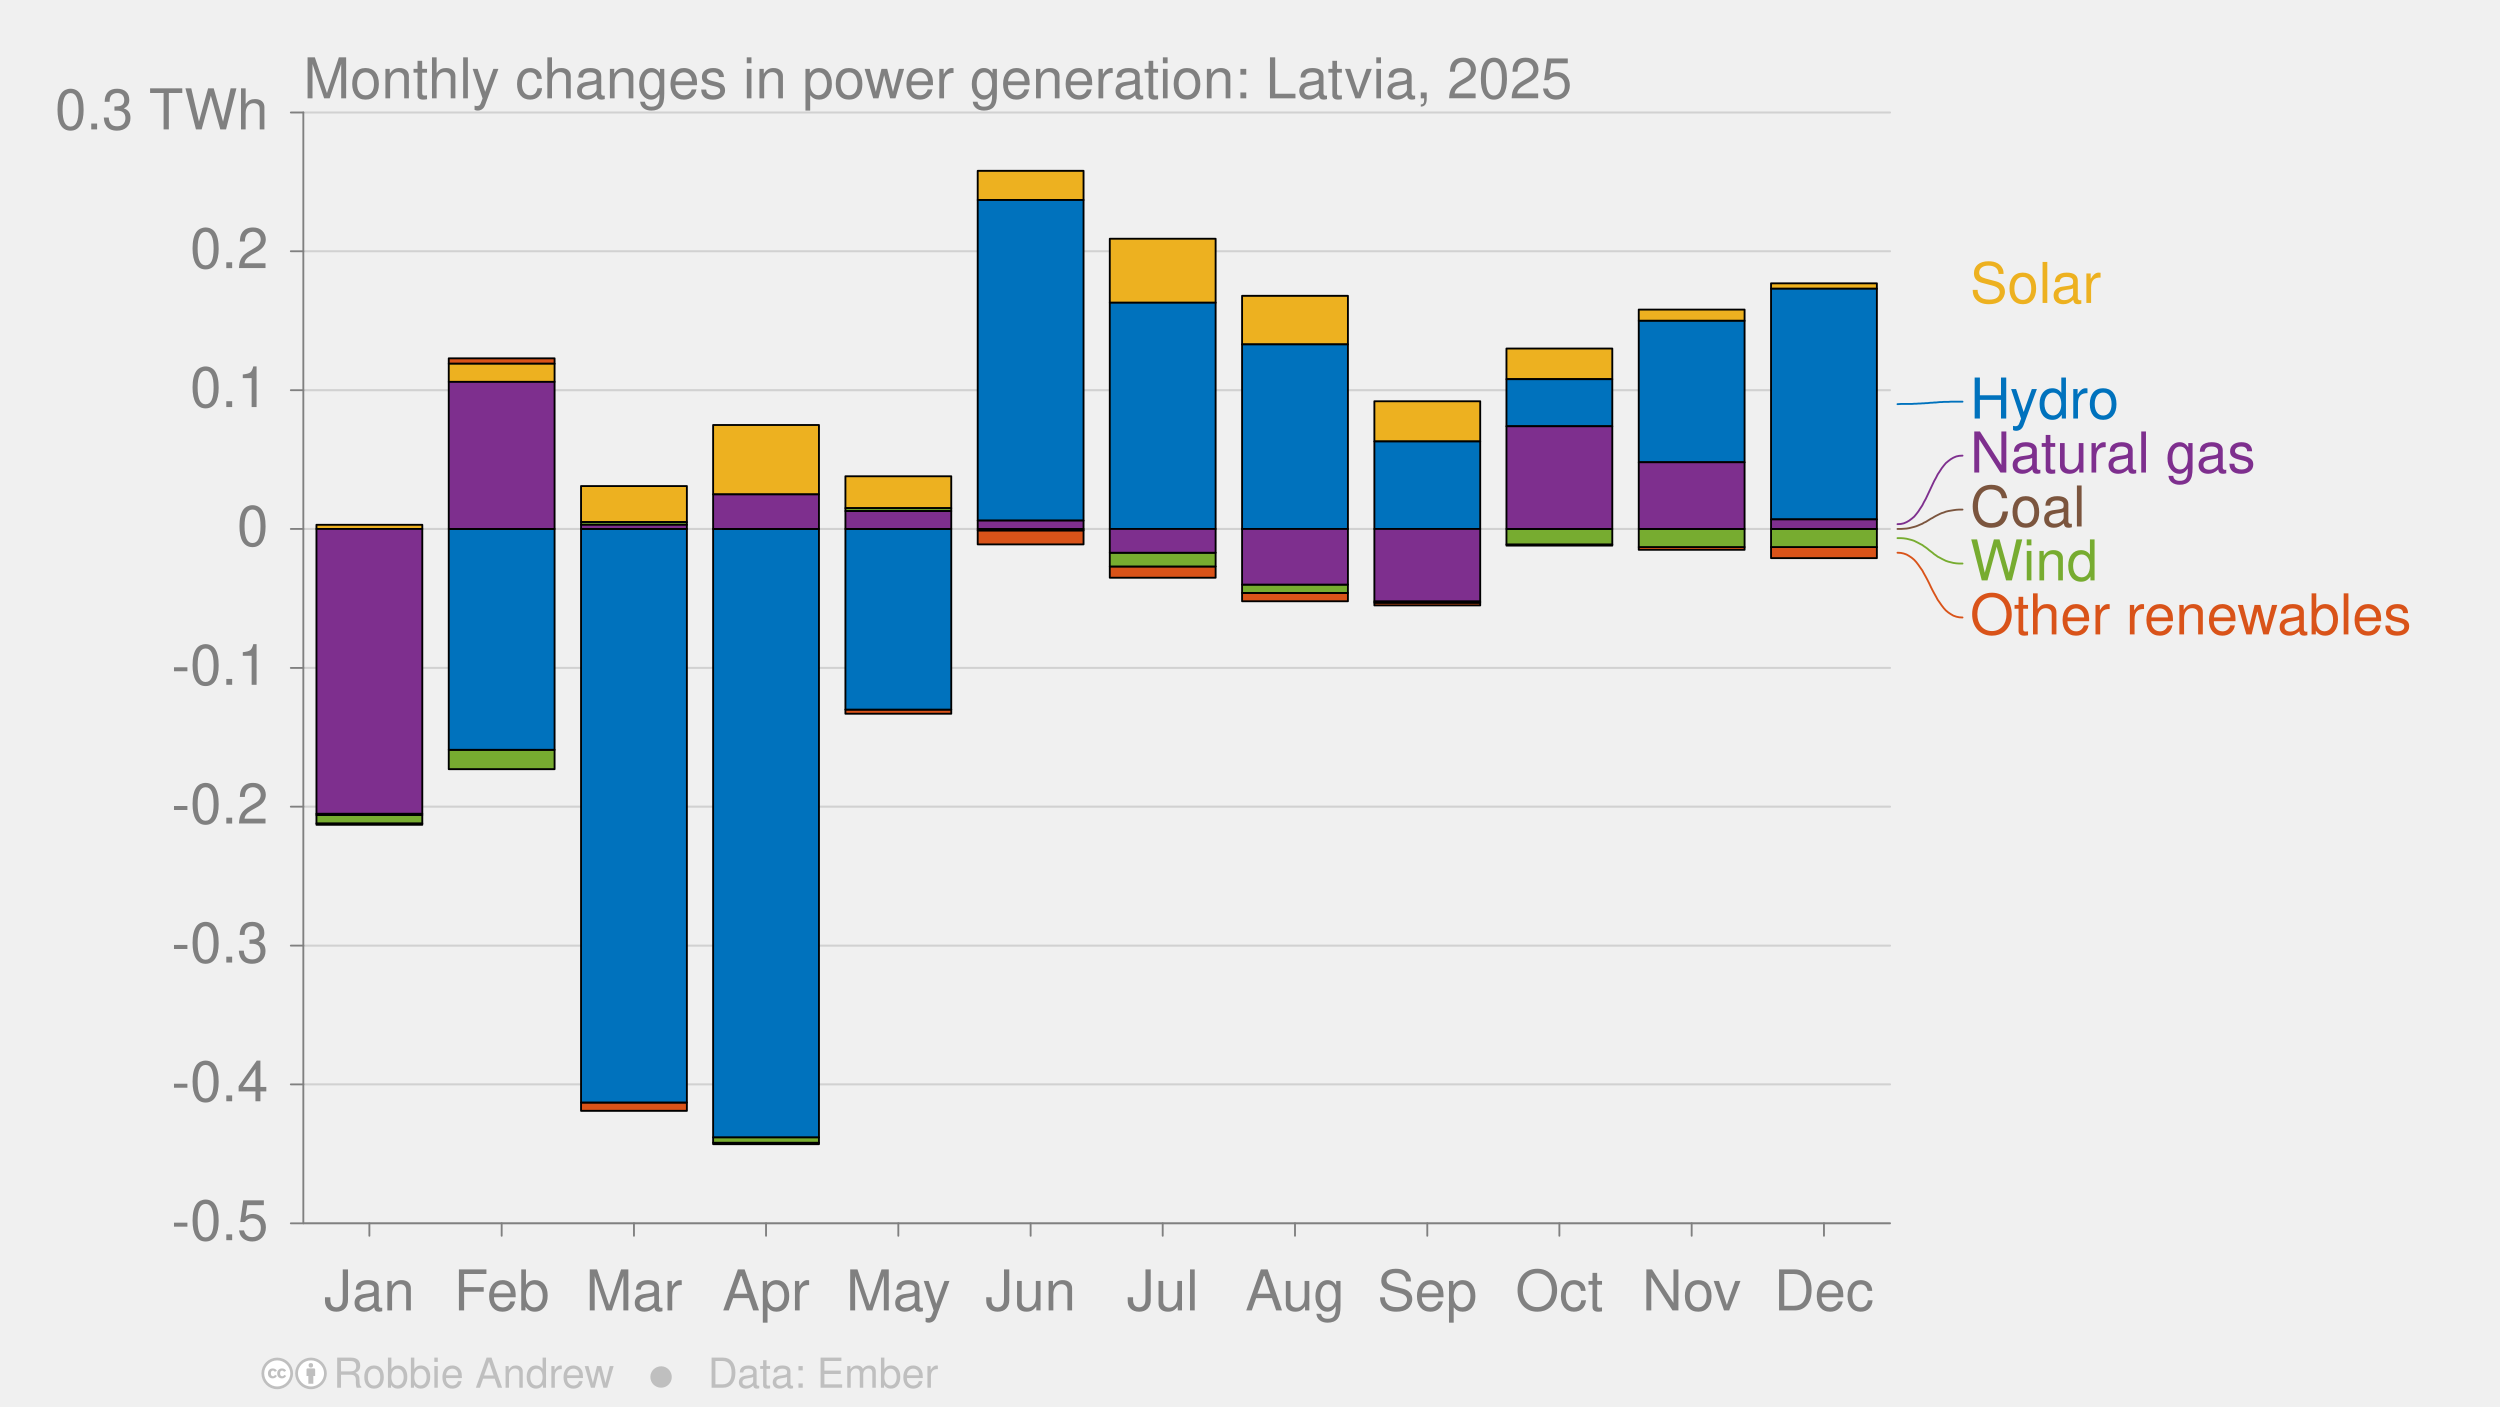
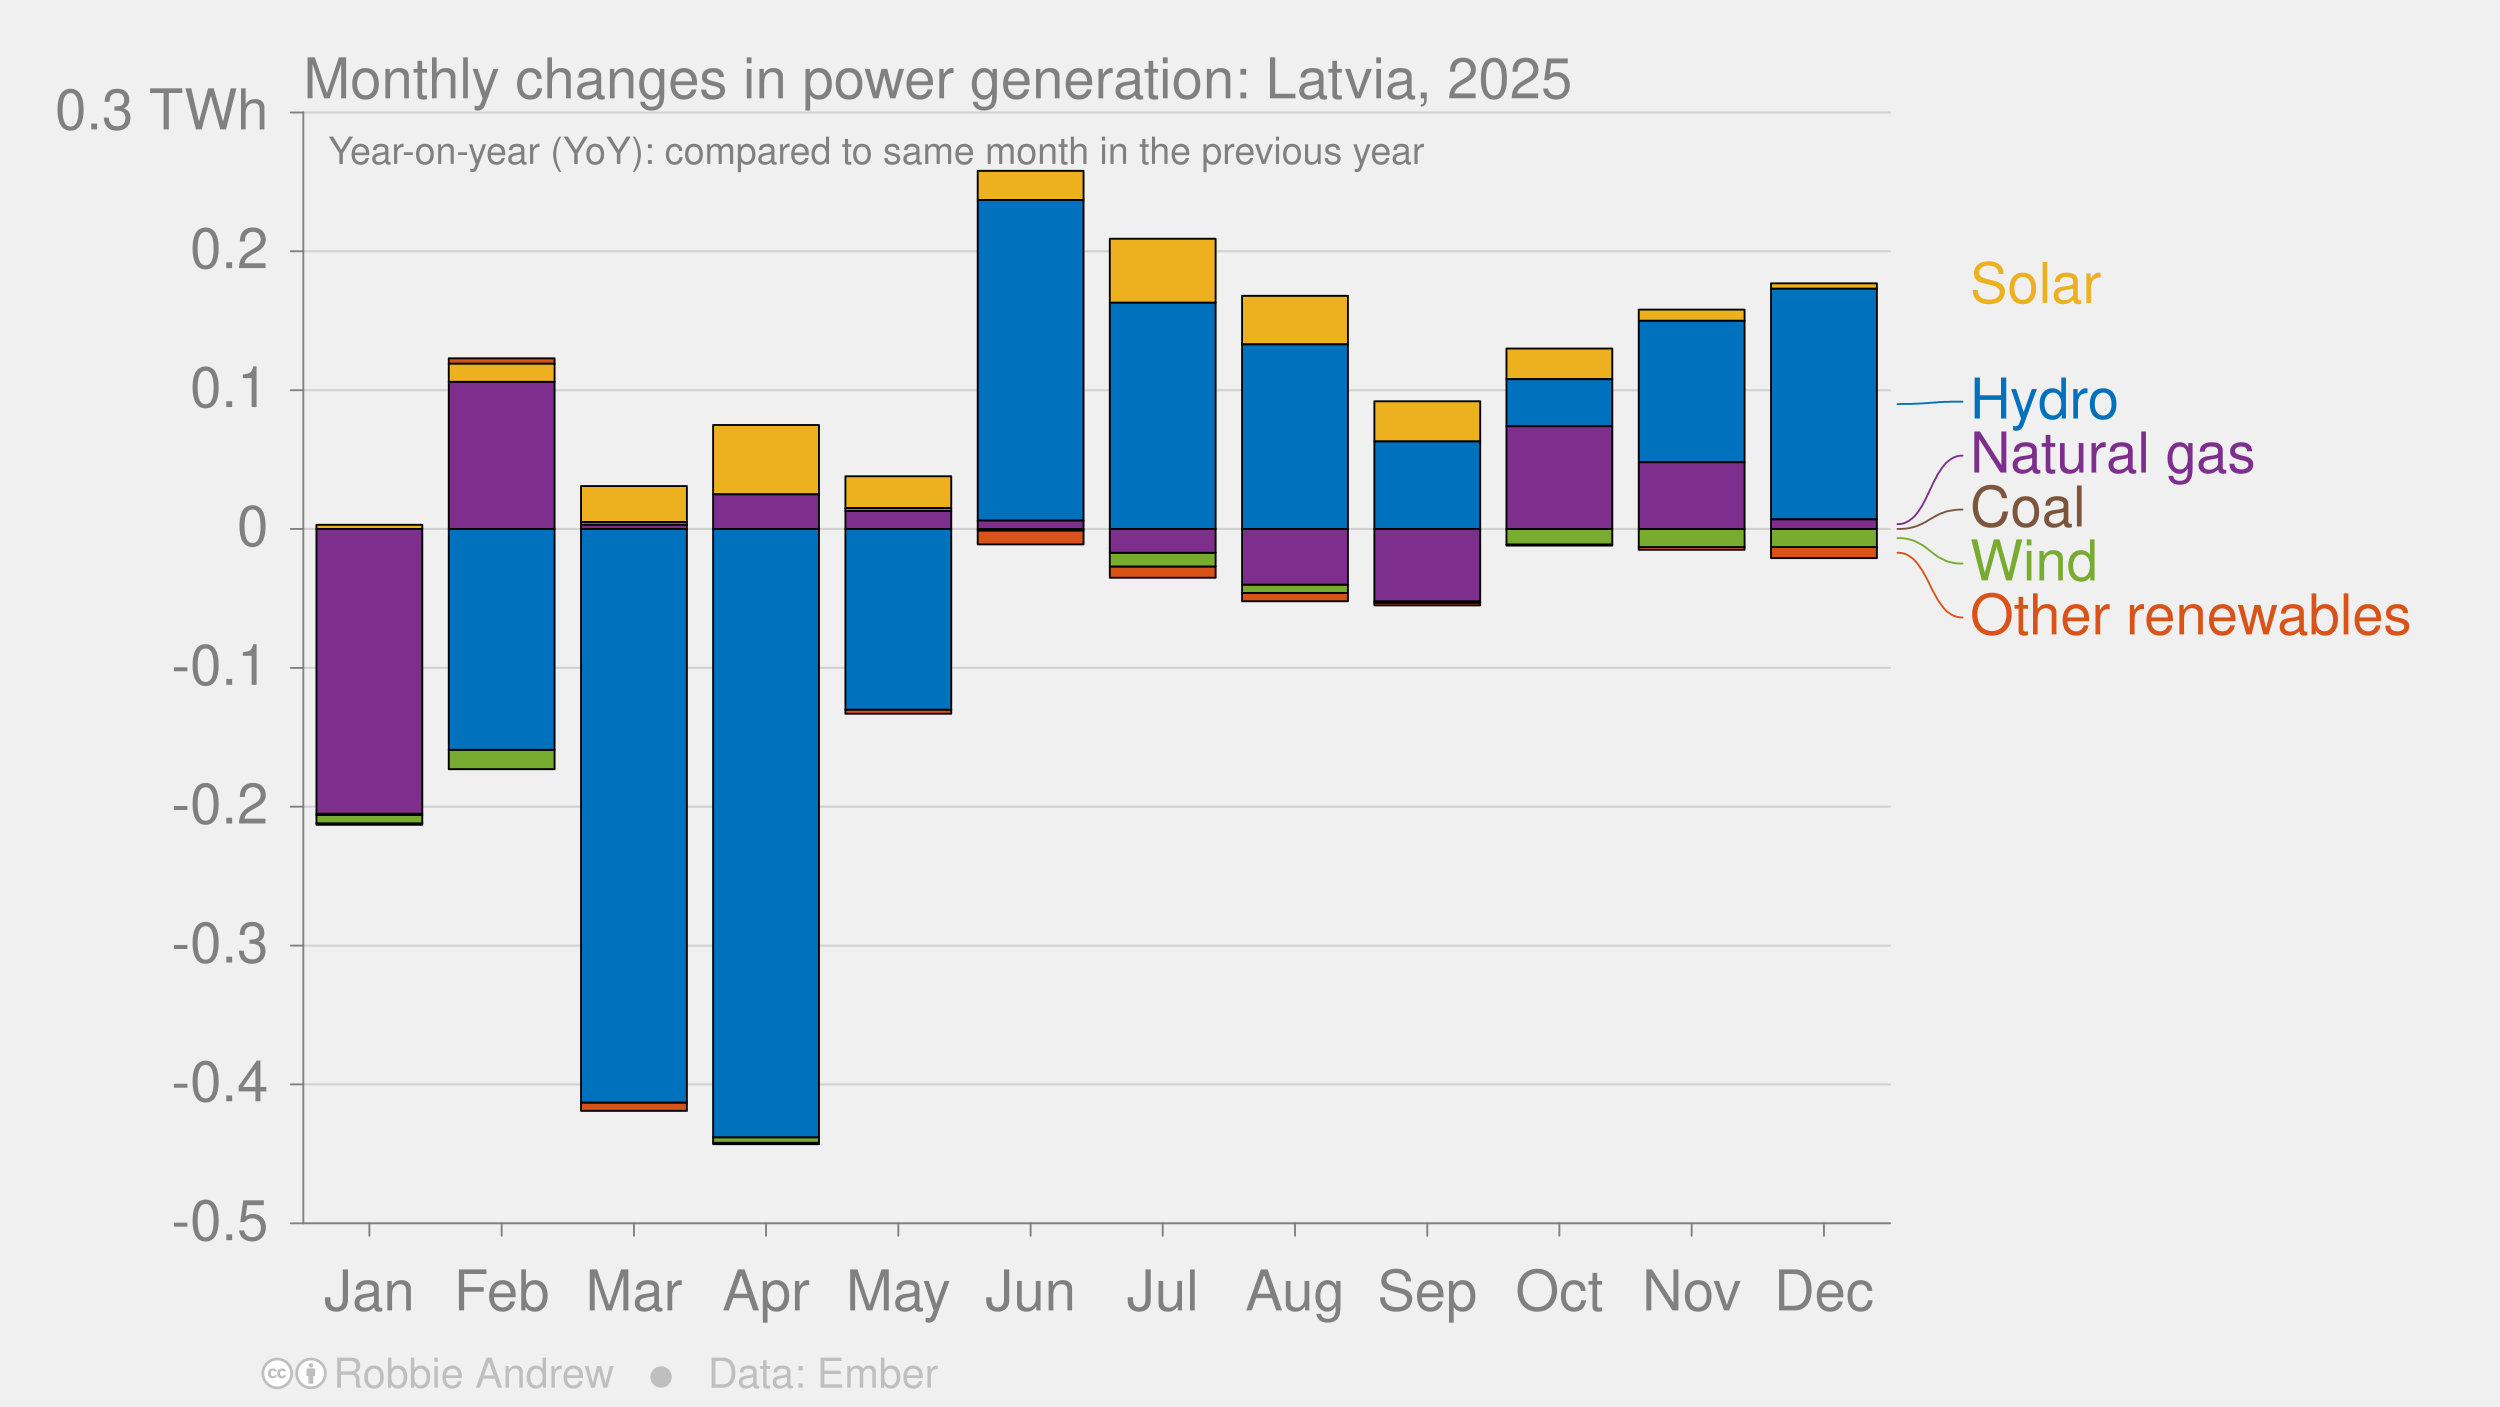
<svg xmlns="http://www.w3.org/2000/svg" xmlns:xlink="http://www.w3.org/1999/xlink" version="1.1" width="100%" height="100%" viewBox="0 0 1200.000 674.916">
  <style type="text/css">
  #main {font-family:Helvetica,Arial,sans-serif; font-size:27.00px;
         fill-opacity:1; fill:#000000; stroke:none; stroke-linejoin:round; stroke-linecap:round; stroke-width:1.00;}
  .marker {stroke-opacity:0;fill-opacity:0;}
  .marker:hover {stroke-opacity:0.5; fill-opacity:1;}
  .ticklabel {font-size:27.00px;fill:#808080;stroke:none;font-family:Helvetica}
  .ytl {text-anchor:end;}
  .dp1 {pointer-events:none;font-size:70%;text-anchor:middle;fill:#000000;}
  .dp2 {pointer-events:none;font-size:70%;text-anchor:middle;fill:#FFFFFF;}
  .numtip {pointer-events:none;}
  .cc {opacity:0.25;}
.dl_fe {background-color:#FDFFDF;display:flex;margin:auto;align-items:center}
.dl_fe_p {font-size:20px;text-align:center;margin:3px}
.dl_el {display:none;pointer-events:none;}
.cc:hover + .dl_el {display:block;}
text:hover + .dl_el {display:block;}
</style>
  <defs>
    <clipPath id="axis_clip">
      <rect x="145.8" y="54.2" width="761.2" height="532.8" />
    </clipPath>
    <path id="line_x" d="M 145.600,0 h 761.600" stroke="#262626" stroke-opacity="0.15" stroke-width="1.00" />
    <path id="tick_y" d="M 145.600,0 h -6.000" stroke="#808080" stroke-width="0.90" />
    <path id="tick_x" d="M 0,587.177 v 6.000" stroke="#808080" stroke-width="0.90" />
  </defs>
  <g id="main">
    <use xlink:href="#line_x" transform="translate(0,587.2)" />
    <use xlink:href="#line_x" transform="translate(0,520.5)" />
    <use xlink:href="#line_x" transform="translate(0,453.9)" />
    <use xlink:href="#line_x" transform="translate(0,387.2)" />
    <use xlink:href="#line_x" transform="translate(0,320.6)" />
    <use xlink:href="#line_x" transform="translate(0,253.9)" />
    <use xlink:href="#line_x" transform="translate(0,187.3)" />
    <use xlink:href="#line_x" transform="translate(0,120.6)" />
    <use xlink:href="#line_x" transform="translate(0,54.0)" />
    <use xlink:href="#tick_y" transform="translate(0,587.2)" />
    <use xlink:href="#tick_y" transform="translate(0,520.5)" />
    <use xlink:href="#tick_y" transform="translate(0,453.9)" />
    <use xlink:href="#tick_y" transform="translate(0,387.2)" />
    <use xlink:href="#tick_y" transform="translate(0,320.6)" />
    <use xlink:href="#tick_y" transform="translate(0,253.9)" />
    <use xlink:href="#tick_y" transform="translate(0,187.3)" />
    <use xlink:href="#tick_y" transform="translate(0,120.6)" />
    <use xlink:href="#tick_y" transform="translate(0,54.0)" />
    <use xlink:href="#tick_x" transform="translate(177.3,0)" />
    <use xlink:href="#tick_x" transform="translate(240.8,0)" />
    <use xlink:href="#tick_x" transform="translate(304.3,0)" />
    <use xlink:href="#tick_x" transform="translate(367.7,0)" />
    <use xlink:href="#tick_x" transform="translate(431.2,0)" />
    <use xlink:href="#tick_x" transform="translate(494.7,0)" />
    <use xlink:href="#tick_x" transform="translate(558.1,0)" />
    <use xlink:href="#tick_x" transform="translate(621.6,0)" />
    <use xlink:href="#tick_x" transform="translate(685.1,0)" />
    <use xlink:href="#tick_x" transform="translate(748.5,0)" />
    <use xlink:href="#tick_x" transform="translate(812.0,0)" />
    <use xlink:href="#tick_x" transform="translate(875.5,0)" />
    <polyline points="145.6,53.993 145.6,587.177 907.2,587.177" stroke="#808080" stroke-width="0.90" fill="none" />
    <text class="ticklabel xtl" transform="translate(177.3,629.0)" text-anchor="middle">Jan</text>
    <text class="ticklabel xtl" transform="translate(240.8,629.0)" text-anchor="middle">Feb</text>
    <text class="ticklabel xtl" transform="translate(304.3,629.0)" text-anchor="middle">Mar</text>
    <text class="ticklabel xtl" transform="translate(367.7,629.0)" text-anchor="middle">Apr</text>
    <text class="ticklabel xtl" transform="translate(431.2,629.0)" text-anchor="middle">May</text>
    <text class="ticklabel xtl" transform="translate(494.7,629.0)" text-anchor="middle">Jun</text>
    <text class="ticklabel xtl" transform="translate(558.1,629.0)" text-anchor="middle">Jul</text>
    <text class="ticklabel xtl" transform="translate(621.6,629.0)" text-anchor="middle">Aug</text>
    <text class="ticklabel xtl" transform="translate(685.1,629.0)" text-anchor="middle">Sep</text>
    <text class="ticklabel xtl" transform="translate(748.5,629.0)" text-anchor="middle">Oct</text>
    <text class="ticklabel xtl" transform="translate(812.0,629.0)" text-anchor="middle">Nov</text>
    <text class="ticklabel xtl" transform="translate(875.5,629.0)" text-anchor="middle">Dec</text>
    <text class="ticklabel ytl" transform="translate(128.8,595.3)">-0.5</text>
    <text class="ticklabel ytl" transform="translate(128.8,528.6)">-0.4</text>
    <text class="ticklabel ytl" transform="translate(128.8,462.0)">-0.3</text>
    <text class="ticklabel ytl" transform="translate(128.8,395.3)">-0.2</text>
    <text class="ticklabel ytl" transform="translate(128.8,328.7)">-0.1</text>
    <text class="ticklabel ytl" transform="translate(128.8,262.0)">0</text>
    <text class="ticklabel ytl" transform="translate(128.8,195.4)">0.1</text>
    <text class="ticklabel ytl" transform="translate(128.8,128.7)">0.2</text>
    <text class="ticklabel ytl" transform="translate(128.8,62.1)">0.3 TWh</text>
    <g stroke="#000" stroke-width="0.90" fill="#808080" clip-path="url(#axis_clip)">
</g>
    <g stroke="#000" stroke-width="0.90" fill="#4DBEEE" clip-path="url(#axis_clip)">
</g>
    <g stroke="#000" stroke-width="0.90" fill="#D95319" clip-path="url(#axis_clip)">
      <polygon class="pl" points="151.9,395.9 151.9,395.2 202.7,395.2 202.7,395.9 151.9,395.9" />
      <polygon class="pl" points="215.4,172.0 215.4,174.6 266.2,174.6 266.2,172.0 215.4,172.0" />
      <polygon class="pl" points="278.9,533.2 278.9,529.2 329.7,529.2 329.7,533.2 278.9,533.2" />
      <polygon class="pl" points="342.3,549.2 342.3,548.5 393.1,548.5 393.1,549.2 342.3,549.2" />
      <polygon class="pl" points="405.8,342.6 405.8,340.6 456.6,340.6 456.6,342.6 405.8,342.6" />
      <polygon class="pl" points="469.3,261.3 469.3,254.6 520.1,254.6 520.1,261.3 469.3,261.3" />
      <polygon class="pl" points="532.7,277.3 532.7,271.9 583.5,271.9 583.5,277.3 532.7,277.3" />
      <polygon class="pl" points="596.2,288.6 596.2,284.6 647.0,284.6 647.0,288.6 596.2,288.6" />
      <polygon class="pl" points="659.7,290.6 659.7,289.3 710.5,289.3 710.5,290.6 659.7,290.6" />
      <polygon class="pl" points="723.1,261.9 723.1,261.3 773.9,261.3 773.9,261.9 723.1,261.9" />
      <polygon class="pl" points="786.6,263.9 786.6,262.6 837.4,262.6 837.4,263.9 786.6,263.9" />
      <polygon class="pl" points="850.1,267.9 850.1,262.6 900.9,262.6 900.9,267.9 850.1,267.9" />
    </g>
    <g stroke="#000" stroke-width="0.90" fill="#EDB120" clip-path="url(#axis_clip)">
      <polygon class="pl" points="151.9,251.9 151.9,253.9 202.7,253.9 202.7,251.9 151.9,251.9" />
      <polygon class="pl" points="215.4,174.6 215.4,183.3 266.2,183.3 266.2,174.6 215.4,174.6" />
      <polygon class="pl" points="278.9,233.3 278.9,250.6 329.7,250.6 329.7,233.3 278.9,233.3" />
      <polygon class="pl" points="342.3,204.0 342.3,237.3 393.1,237.3 393.1,204.0 342.3,204.0" />
      <polygon class="pl" points="405.8,228.6 405.8,243.9 456.6,243.9 456.6,228.6 405.8,228.6" />
      <polygon class="pl" points="469.3,82.0 469.3,96.0 520.1,96.0 520.1,82.0 469.3,82.0" />
      <polygon class="pl" points="532.7,114.6 532.7,145.3 583.5,145.3 583.5,114.6 532.7,114.6" />
      <polygon class="pl" points="596.2,142.0 596.2,165.3 647.0,165.3 647.0,142.0 596.2,142.0" />
      <polygon class="pl" points="659.7,192.6 659.7,211.9 710.5,211.9 710.5,192.6 659.7,192.6" />
      <polygon class="pl" points="723.1,167.3 723.1,182.0 773.9,182.0 773.9,167.3 723.1,167.3" />
      <polygon class="pl" points="786.6,148.6 786.6,154.0 837.4,154.0 837.4,148.6 786.6,148.6" />
      <polygon class="pl" points="850.1,136.0 850.1,138.6 900.9,138.6 900.9,136.0 850.1,136.0" />
    </g>
    <g stroke="#000" stroke-width="0.90" fill="#77AC30" clip-path="url(#axis_clip)">
      <polygon class="pl" points="151.9,395.2 151.9,391.2 202.7,391.2 202.7,395.2 151.9,395.2" />
      <polygon class="pl" points="215.4,369.2 215.4,359.9 266.2,359.9 266.2,369.2 215.4,369.2" />
      <polygon class="pl" points="278.9,250.6 278.9,251.9 329.7,251.9 329.7,250.6 278.9,250.6" />
      <polygon class="pl" points="342.3,548.5 342.3,545.9 393.1,545.9 393.1,548.5 342.3,548.5" />
      <polygon class="pl" points="405.8,243.9 405.8,245.3 456.6,245.3 456.6,243.9 405.8,243.9" />
      <polygon class="pl" points="469.3,254.6 469.3,253.9 520.1,253.9 520.1,254.6 469.3,254.6" />
      <polygon class="pl" points="532.7,271.9 532.7,265.3 583.5,265.3 583.5,271.9 532.7,271.9" />
      <polygon class="pl" points="596.2,284.6 596.2,280.6 647.0,280.6 647.0,284.6 596.2,284.6" />
      <polygon class="pl" points="659.7,289.3 659.7,288.6 710.5,288.6 710.5,289.3 659.7,289.3" />
      <polygon class="pl" points="723.1,261.3 723.1,253.9 773.9,253.9 773.9,261.3 723.1,261.3" />
      <polygon class="pl" points="786.6,262.6 786.6,253.9 837.4,253.9 837.4,262.6 786.6,262.6" />
      <polygon class="pl" points="850.1,262.6 850.1,253.9 900.9,253.9 900.9,262.6 850.1,262.6" />
    </g>
    <g stroke="#000" stroke-width="0.90" fill="#0072BD" clip-path="url(#axis_clip)">
      <polygon class="pl" points="151.9,391.2 151.9,390.6 202.7,390.6 202.7,391.2 151.9,391.2" />
      <polygon class="pl" points="215.4,359.9 215.4,253.9 266.2,253.9 266.2,359.9 215.4,359.9" />
      <polygon class="pl" points="278.9,529.2 278.9,253.9 329.7,253.9 329.7,529.2 278.9,529.2" />
      <polygon class="pl" points="342.3,545.9 342.3,253.9 393.1,253.9 393.1,545.9 342.3,545.9" />
      <polygon class="pl" points="405.8,340.6 405.8,253.9 456.6,253.9 456.6,340.6 405.8,340.6" />
      <polygon class="pl" points="469.3,96.0 469.3,249.9 520.1,249.9 520.1,96.0 469.3,96.0" />
      <polygon class="pl" points="532.7,145.3 532.7,253.9 583.5,253.9 583.5,145.3 532.7,145.3" />
      <polygon class="pl" points="596.2,165.3 596.2,253.9 647.0,253.9 647.0,165.3 596.2,165.3" />
      <polygon class="pl" points="659.7,211.9 659.7,253.9 710.5,253.9 710.5,211.9 659.7,211.9" />
      <polygon class="pl" points="723.1,182.0 723.1,204.6 773.9,204.6 773.9,182.0 723.1,182.0" />
      <polygon class="pl" points="786.6,154.0 786.6,221.9 837.4,221.9 837.4,154.0 786.6,154.0" />
      <polygon class="pl" points="850.1,138.6 850.1,249.3 900.9,249.3 900.9,138.6 850.1,138.6" />
    </g>
    <g stroke="#000" stroke-width="0.90" fill="#7E2F8E" clip-path="url(#axis_clip)">
      <polygon class="pl" points="151.9,390.6 151.9,253.9 202.7,253.9 202.7,390.6 151.9,390.6" />
      <polygon class="pl" points="215.4,183.3 215.4,253.9 266.2,253.9 266.2,183.3 215.4,183.3" />
      <polygon class="pl" points="278.9,251.9 278.9,253.9 329.7,253.9 329.7,251.9 278.9,251.9" />
      <polygon class="pl" points="342.3,237.3 342.3,253.9 393.1,253.9 393.1,237.3 342.3,237.3" />
      <polygon class="pl" points="405.8,245.3 405.8,253.9 456.6,253.9 456.6,245.3 405.8,245.3" />
      <polygon class="pl" points="469.3,249.9 469.3,253.9 520.1,253.9 520.1,249.9 469.3,249.9" />
      <polygon class="pl" points="532.7,265.3 532.7,253.9 583.5,253.9 583.5,265.3 532.7,265.3" />
      <polygon class="pl" points="596.2,280.6 596.2,253.9 647.0,253.9 647.0,280.6 596.2,280.6" />
      <polygon class="pl" points="659.7,288.6 659.7,253.9 710.5,253.9 710.5,288.6 659.7,288.6" />
      <polygon class="pl" points="723.1,204.6 723.1,253.9 773.9,253.9 773.9,204.6 723.1,204.6" />
      <polygon class="pl" points="786.6,221.9 786.6,253.9 837.4,253.9 837.4,221.9 786.6,221.9" />
      <polygon class="pl" points="850.1,249.3 850.1,253.9 900.9,253.9 900.9,249.3 850.1,249.3" />
    </g>
    <g stroke="#000" stroke-width="0.90" fill="#7B553E" clip-path="url(#axis_clip)">
</g>
    <text transform="translate(945.6,244.6)" dy="8.1" font-size="27.00" fill="#7B553E" stroke="none">Coal</text>
    <text transform="translate(945.6,218.7)" dy="8.1" font-size="27.00" fill="#7E2F8E" stroke="none">Natural gas</text>
    <text transform="translate(945.6,192.8)" dy="8.1" font-size="27.00" fill="#0072BD" stroke="none">Hydro</text>
    <text transform="translate(945.6,270.5)" dy="8.1" font-size="27.00" fill="#77AC30" stroke="none">Wind</text>
    <text transform="translate(945.6,137.3)" dy="8.1" font-size="27.00" fill="#EDB120" stroke="none">Solar</text>
    <text transform="translate(945.6,296.4)" dy="8.1" font-size="27.00" fill="#D95319" stroke="none">Other renewables</text>
    <polyline class="pl" points="910.8,253.9 912.4,253.9 913.8,253.8 915.2,253.7 916.4,253.5 917.6,253.2 918.8,252.9 919.8,252.6 920.8,252.2 921.7,251.8 922.7,251.4 923.5,250.9 924.4,250.5 925.2,250.0 926.0,249.5 926.8,249.0 927.6,248.6 928.4,248.1 929.3,247.6 930.1,247.2 931.1,246.7 932.0,246.3 933.0,246.0 934.0,245.6 935.2,245.3 936.4,245.1 937.6,244.9 939.0,244.7 940.4,244.6 942.0,244.6" stroke="#7B553E" stroke-width="0.90" stroke-opacity="1.00" fill="none" />
    <polyline class="pl" points="910.8,251.6 912.4,251.5 913.8,251.2 915.2,250.6 916.4,249.9 917.6,249.0 918.8,248.0 919.8,246.8 920.8,245.5 921.7,244.1 922.7,242.6 923.5,241.0 924.4,239.4 925.2,237.7 926.0,236.0 926.8,234.3 927.6,232.6 928.4,230.9 929.3,229.3 930.1,227.7 931.1,226.2 932.0,224.8 933.0,223.5 934.0,222.3 935.2,221.3 936.4,220.4 937.6,219.7 939.0,219.1 940.4,218.8 942.0,218.7" stroke="#7E2F8E" stroke-width="0.90" stroke-opacity="1.00" fill="none" />
    <polyline class="pl" points="910.8,194.0 912.4,193.9 913.8,193.9 915.2,193.9 916.4,193.9 917.6,193.9 918.8,193.8 919.8,193.8 920.8,193.7 921.7,193.7 922.7,193.6 923.5,193.6 924.4,193.5 925.2,193.5 926.0,193.4 926.8,193.3 927.6,193.3 928.4,193.2 929.3,193.2 930.1,193.1 931.1,193.0 932.0,193.0 933.0,192.9 934.0,192.9 935.2,192.9 936.4,192.8 937.6,192.8 939.0,192.8 940.4,192.8 942.0,192.8" stroke="#0072BD" stroke-width="0.90" stroke-opacity="1.00" fill="none" />
    <polyline class="pl" points="910.8,258.3 912.4,258.3 913.8,258.4 915.2,258.6 916.4,258.9 917.6,259.2 918.8,259.6 919.8,260.1 920.8,260.6 921.7,261.1 922.7,261.6 923.5,262.2 924.4,262.8 925.2,263.4 926.0,264.1 926.8,264.7 927.6,265.3 928.4,266.0 929.3,266.6 930.1,267.2 931.1,267.7 932.0,268.2 933.0,268.7 934.0,269.2 935.2,269.6 936.4,269.9 937.6,270.2 939.0,270.4 940.4,270.5 942.0,270.5" stroke="#77AC30" stroke-width="0.90" stroke-opacity="1.00" fill="none" />
    <polyline class="pl" points="910.8,265.3 912.4,265.4 913.8,265.7 915.2,266.2 916.4,266.9 917.6,267.7 918.8,268.7 919.8,269.8 920.8,271.1 921.7,272.4 922.7,273.8 923.5,275.3 924.4,276.9 925.2,278.4 926.0,280.0 926.8,281.7 927.6,283.3 928.4,284.8 929.3,286.4 930.1,287.9 931.1,289.3 932.0,290.6 933.0,291.9 934.0,293.0 935.2,294.0 936.4,294.8 937.6,295.5 939.0,296.0 940.4,296.3 942.0,296.4" stroke="#D95319" stroke-width="0.90" stroke-opacity="1.00" fill="none" />
    <text transform="translate(145.6,47.2)" dy="0.0" font-size="27.00" fill="#808080" stroke="none">Monthly changes in power generation: Latvia, 2025</text>
+     <text transform="translate(157.6,60.7)" dy="18.0" font-size="18.00" fill="#808080" stroke="none">Year-on-year (YoY): compared to same month in the previous year</text>
    <text transform="translate(160.0,666.1)" font-size="19.80" font-family="Helvetica" fill="#BFBFBF" stroke="none" xml:space="preserve">Robbie Andrew   ●   Data: Ember</text>
    <g>
      <rect x="123.0" y="651.4" width="34" height="17" fill="#FFF" stroke="none" opacity="0.01" />
      <g transform="translate(124.0,652.4) scale(0.24)">
        <g>
          <circle fill="#FFF" cx="37.79" cy="28.5" r="28.84" />
          <circle fill="none" cx="37.79" cy="28.5" r="28.84" stroke="#BFBFBF" stroke-width="5.5" />
          <path fill="#BFBFBF" d="M37.16,23.19 l-4.29,2.23c-0.458-0.951-1.02-1.62-1.69-2c-0.667-0.38-1.29-0.571-1.86-0.571c-2.86,0-4.29,1.89-4.29,5.66 c0,1.71,0.36,3.08,1.09,4.11c0.724,1.03,1.79,1.54,3.2,1.54c1.87,0,3.18-0.915,3.94-2.74l3.94,2 c-0.838,1.56-2,2.79-3.49,3.69c-1.48,0.896-3.12,1.34-4.91,1.34c-2.86,0-5.16-0.875-6.92-2.63 c-1.75-1.75-2.63-4.19-2.63-7.31c0-3.05,0.886-5.47,2.66-7.26c1.77-1.79,4.01-2.69,6.72-2.69 C32.6,18.56,35.44,20.1,37.16,23.19z               M55.61,23.19l-4.23,2.23c-0.457-0.951-1.02-1.62-1.69-2 c-0.668-0.38-1.31-0.571-1.91-0.571c-2.86,0-4.29,1.89-4.29,5.66c0,1.71,0.363,3.08,1.09,4.11 c0.723,1.03,1.79,1.54,3.2,1.54c1.87,0,3.18-0.915,3.94-2.74l4,2c-0.875,1.56-2.06,2.79-3.54,3.69 c-1.49,0.9-3.11,1.34-4.86,1.34c-2.9,0-5.21-0.875-6.94-2.63c-1.74-1.75-2.6-4.19-2.6-7.31 c0-3.05,0.885-5.47,2.66-7.26c1.77-1.79,4.01-2.69,6.71-2.69C51.12,18.56,53.944,20.1,55.61,23.19z" />
        </g>
      </g>
      <g transform="translate(140.2,652.4) scale(0.24)">
        <g>
          <circle fill="#FFF" cx="37.79" cy="28.5" r="28.84" />
          <circle fill="none" cx="37.79" cy="28.5" r="28.84" stroke="#BFBFBF" stroke-width="5.5" />
          <path fill="#BFBFBF" d="M46.129,20.557v13.085h-3.656v15.542h-9.944V33.643h-3.656V20.557 c0-0.572,0.2-1.057,0.599-1.457c0.401-0.399,0.887-0.6,1.457-0.6h13.144c0.533,0,1.01,0.2,1.428,0.6 C45.918,19.5,46.129,19.986,46.129,20.557z               M33.042,12.329c0-3.008,1.485-4.514,4.458-4.514s4.457,1.504,4.457,4.514 c0,2.971-1.486,4.457-4.457,4.457S33.042,15.3,33.042,12.329z" />
        </g>
      </g>
    </g>
  </g>
</svg>
